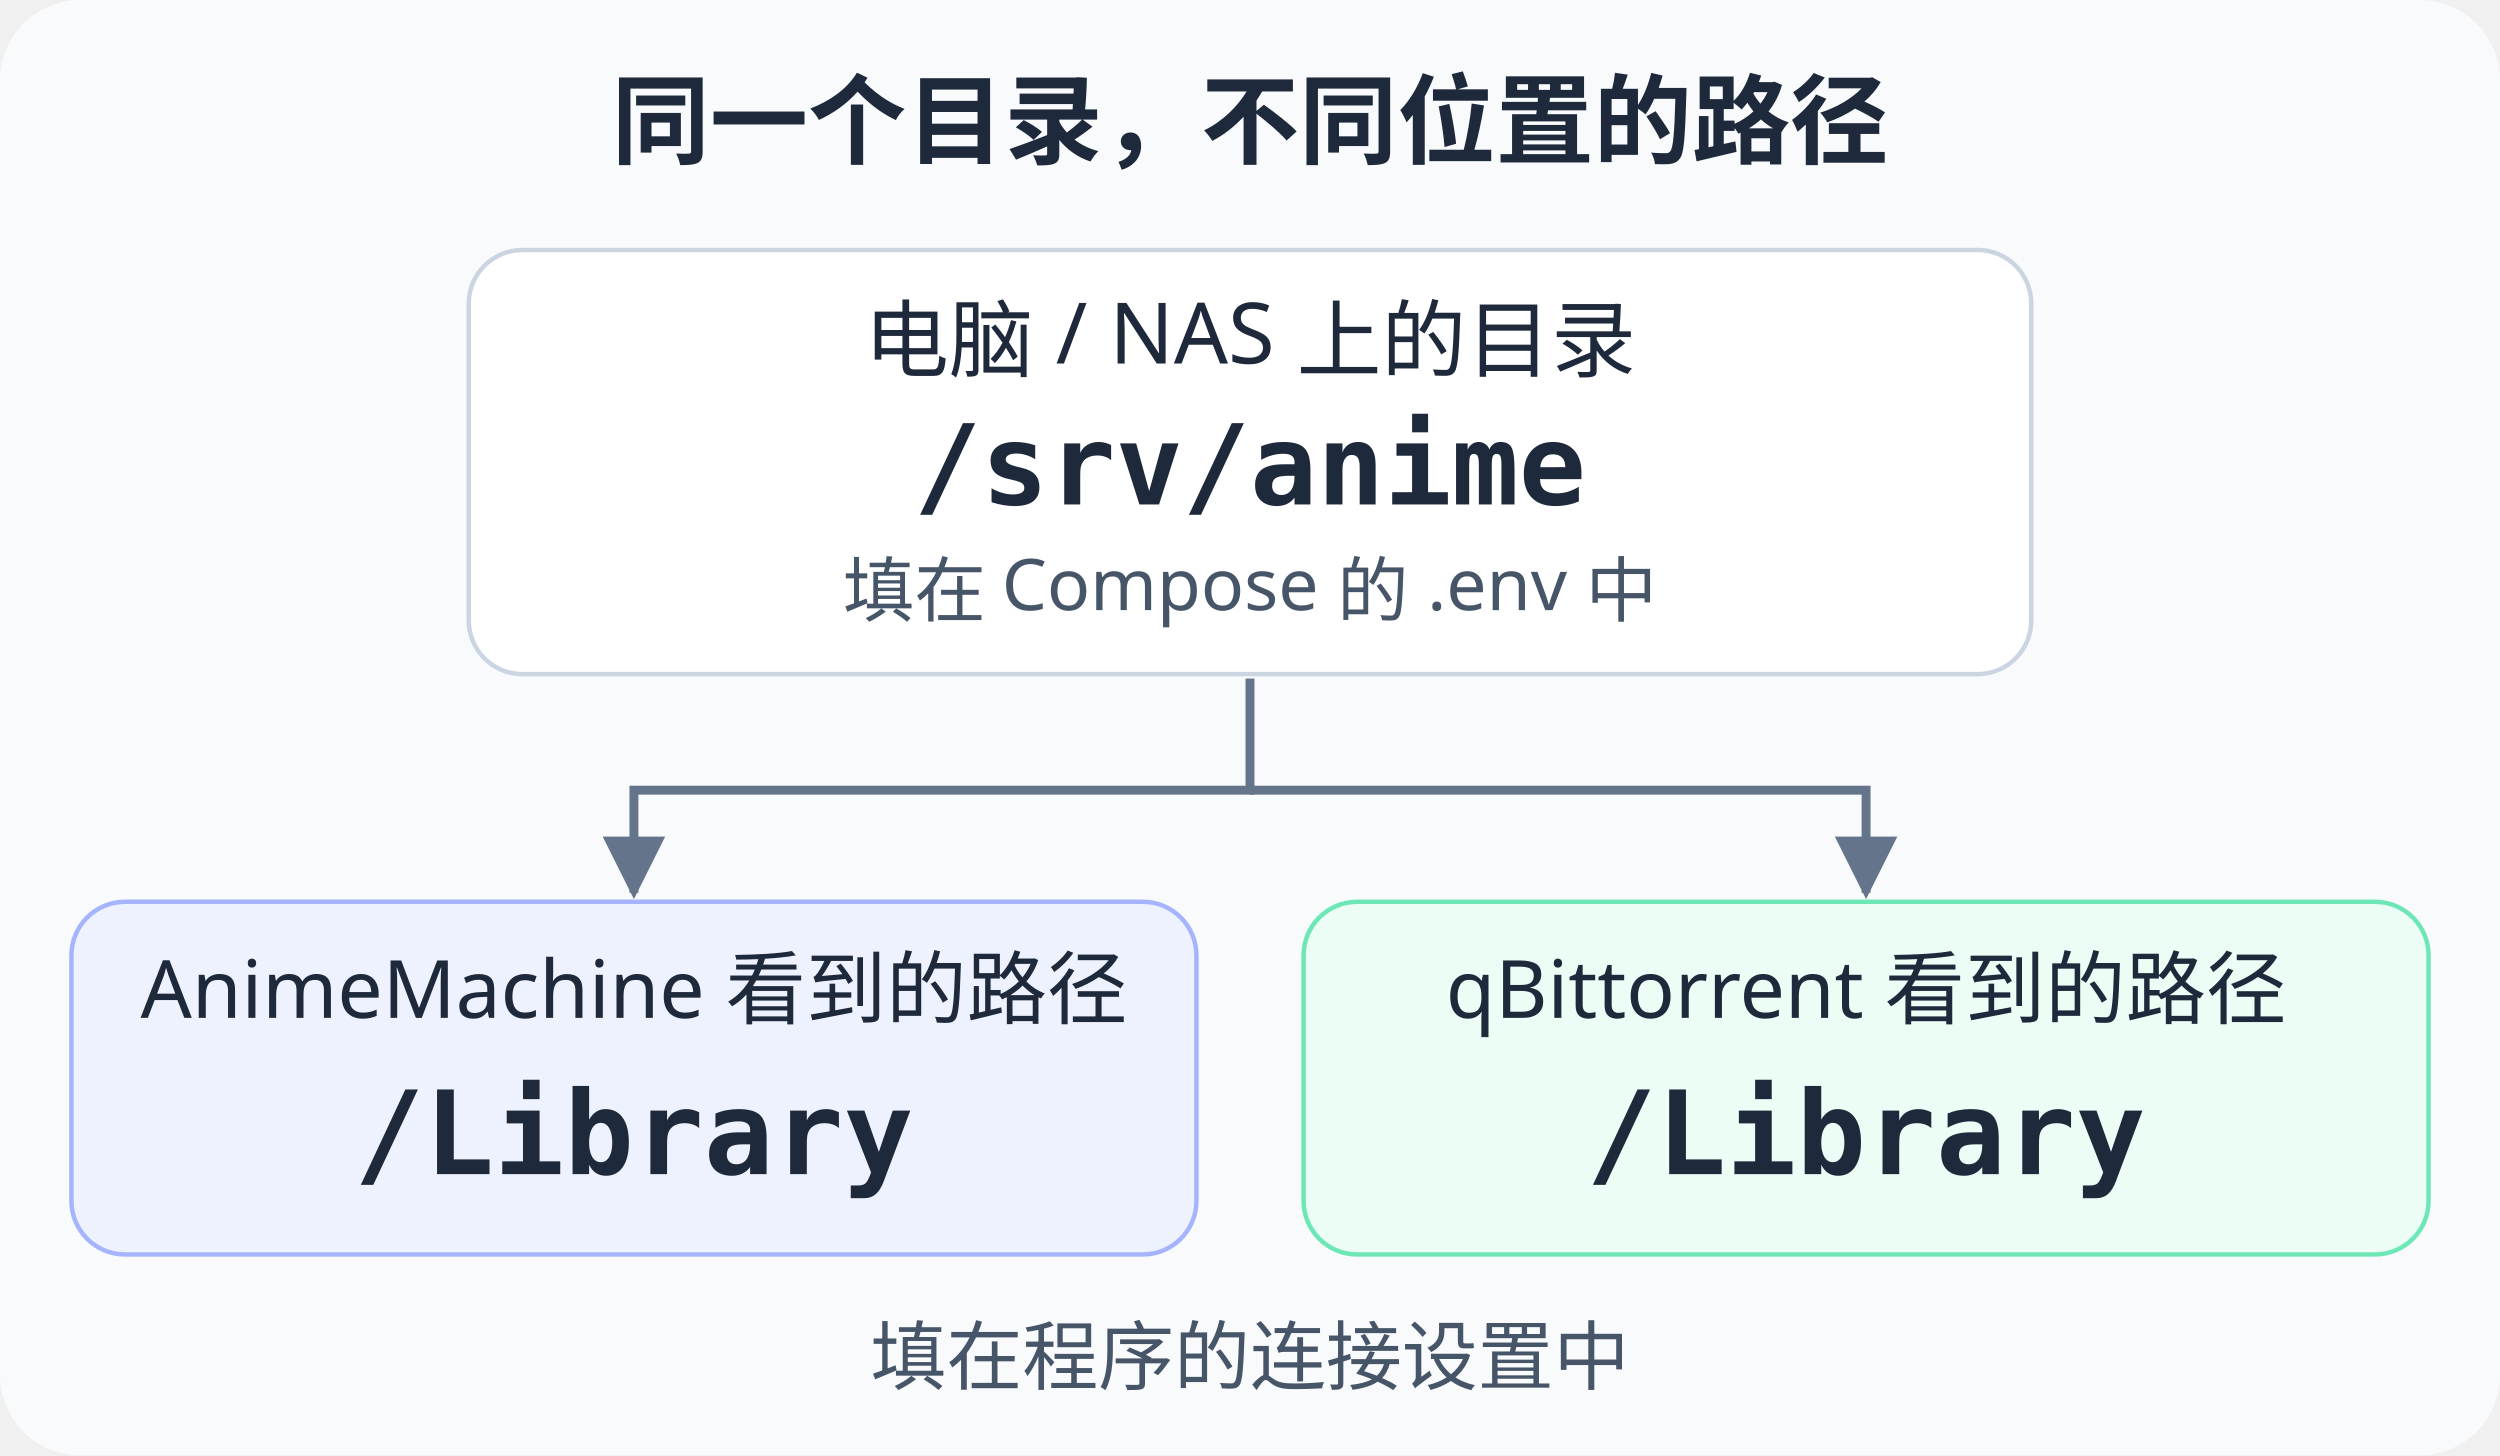
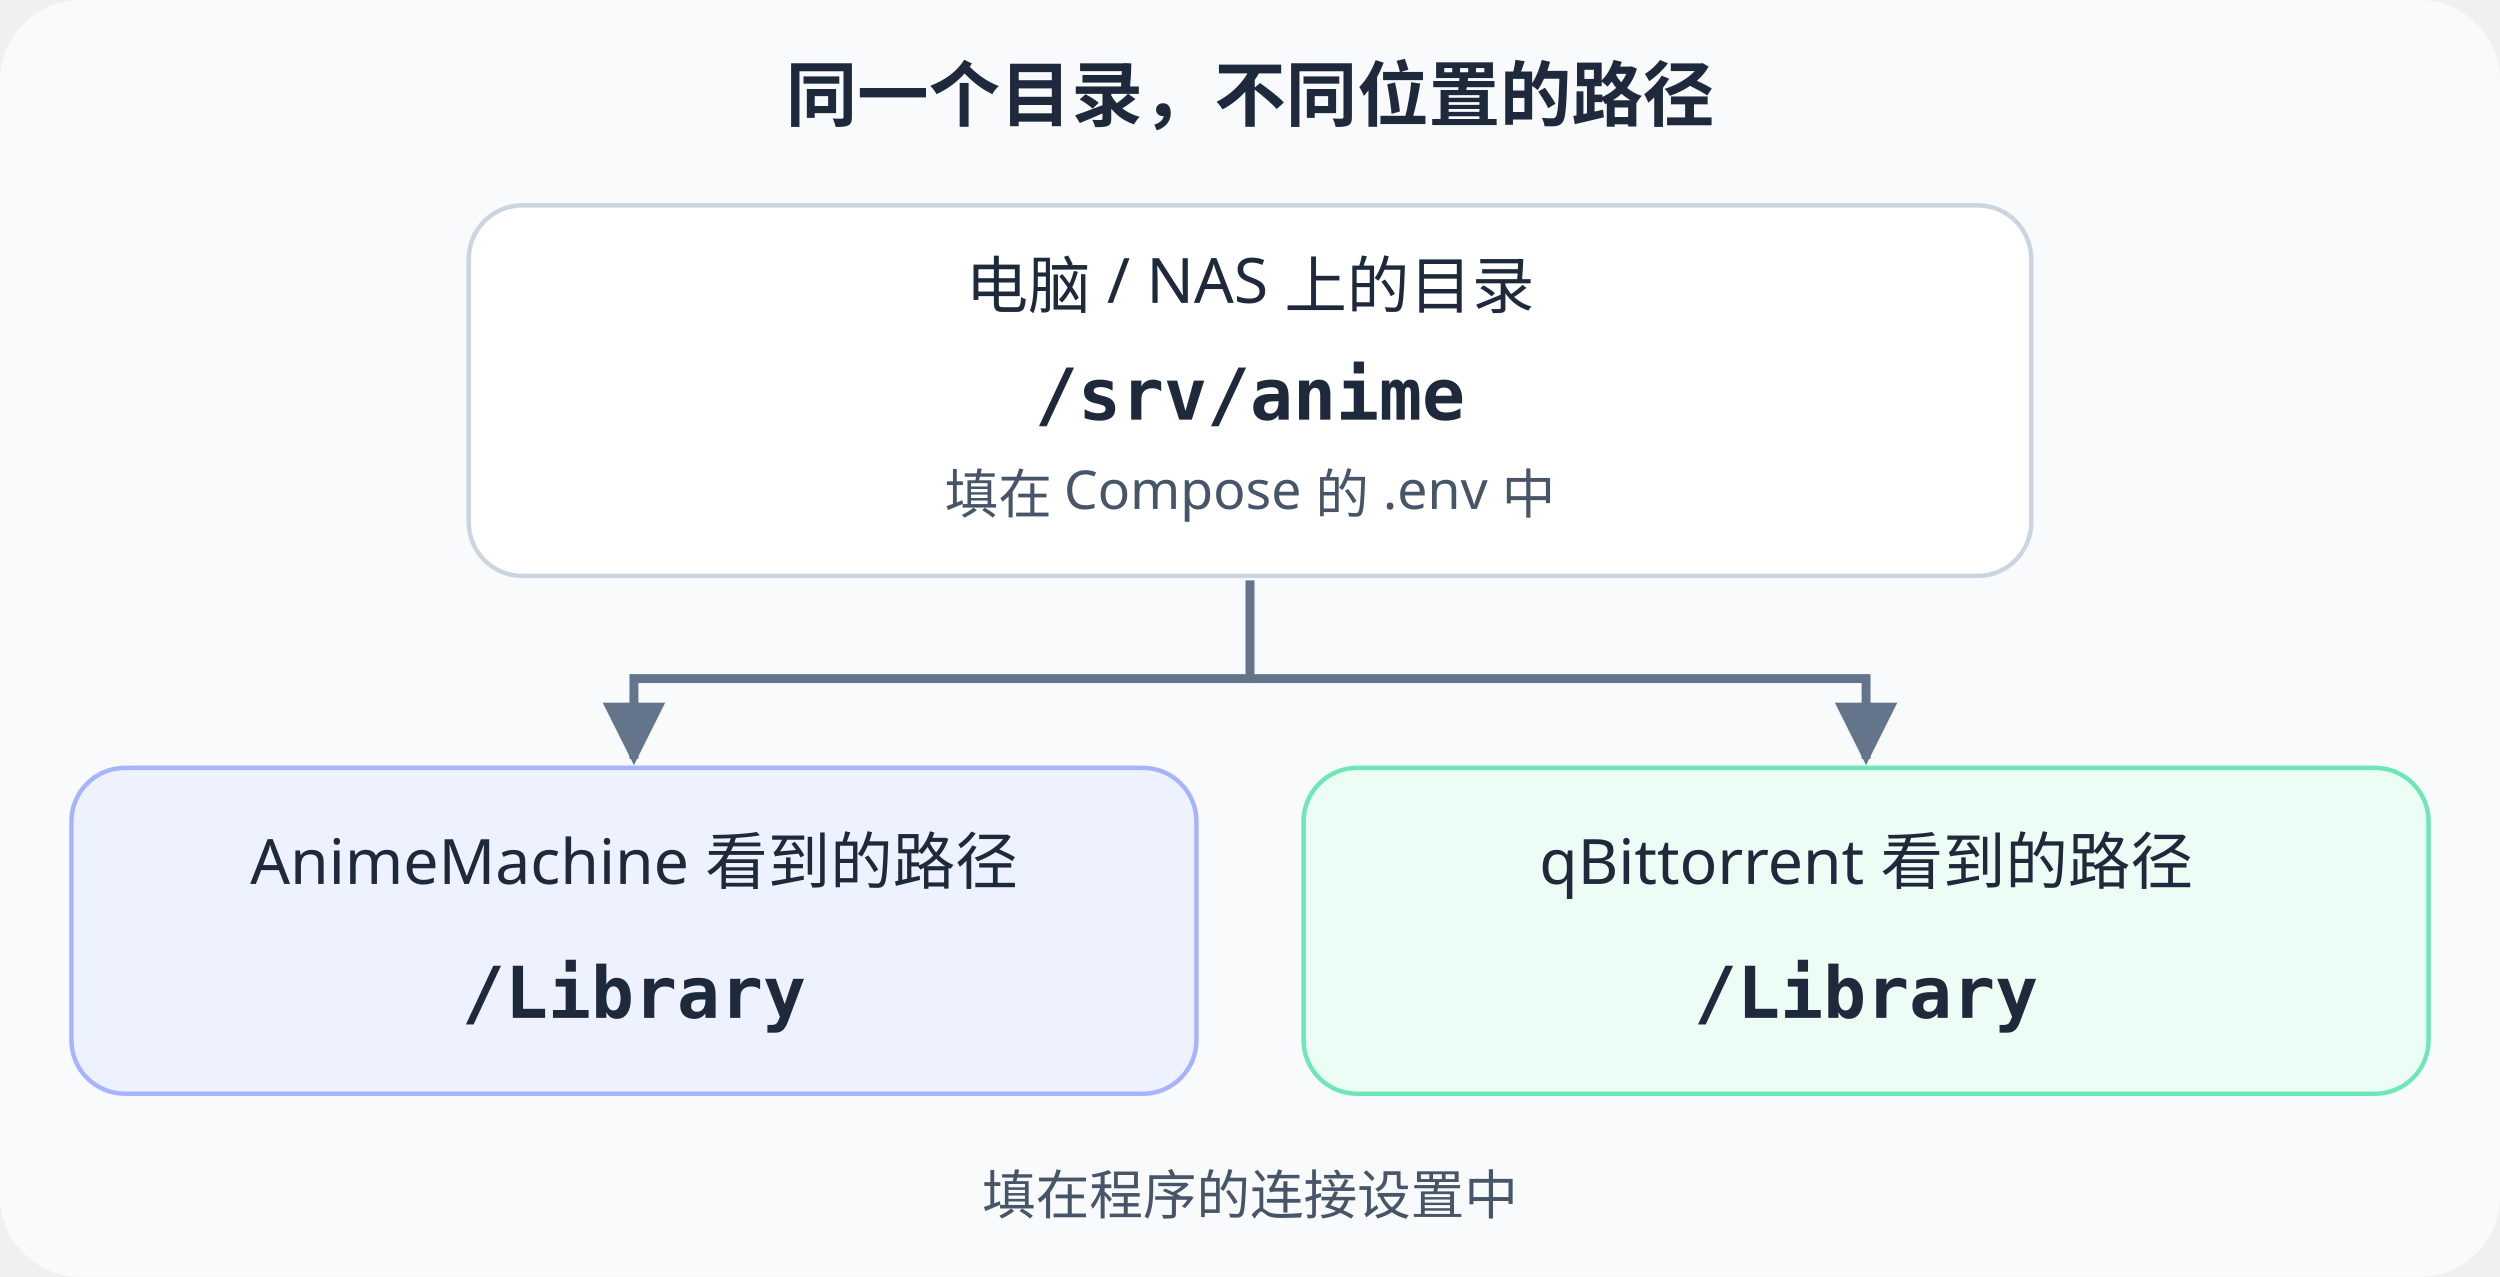
- <svg xmlns="http://www.w3.org/2000/svg" viewBox="0 0 560 326" role="img" aria-labelledby="title desc">
+ <svg xmlns="http://www.w3.org/2000/svg" width="560" height="286" viewBox="0 0 560 286" role="img" aria-labelledby="title desc">
  <defs>
    <marker id="arrow" viewBox="0 0 10 10" refX="9" refY="5" markerWidth="7" markerHeight="7" orient="auto">
      <path d="M 0 0 L 10 5 L 0 10 Z" fill="#64748b" />
    </marker>
  </defs>
-   <rect width="560" height="326" rx="18" fill="#f8fafc" />
+   <rect width="560" height="286" rx="18" fill="#f8fafc" />
  <g font-family="Segoe UI, Noto Sans, Noto Sans CJK SC, Noto Sans CJK JP, sans-serif" text-anchor="middle" fill="#1e293b">
-     <text x="280" y="35" font-size="22" font-weight="600">同一个目录，不同位置的路径</text>
-     <rect x="105" y="56" width="350" height="95" rx="12" fill="#fff" stroke="#cbd5e1" />
-     <text x="280" y="83" font-size="19">电脑 / NAS 上的目录</text>
-     <text x="280" y="113" font-size="25" font-weight="600" font-family="Consolas, monospace">/srv/anime</text>
-     <text x="280" y="138" font-size="16" fill="#475569">填在 Compose 的 .env 中</text>
-     <path d="M280 152 V177 H142 V200" fill="none" stroke="#64748b" stroke-width="2" marker-end="url(#arrow)" />
-     <path d="M280 177 H418 V200" fill="none" stroke="#64748b" stroke-width="2" marker-end="url(#arrow)" />
-     <rect x="16" y="202" width="252" height="79" rx="12" fill="#eef2ff" stroke="#a5b4fc" />
-     <rect x="292" y="202" width="252" height="79" rx="12" fill="#ecfdf5" stroke="#6ee7b7" />
-     <text x="142" y="228" font-size="18">AnimeMachine 看到的路径</text>
-     <text x="418" y="228" font-size="18">qBittorrent 看到的路径</text>
-     <text x="142" y="263" font-size="26" font-weight="600" font-family="Consolas, monospace">/Library</text>
-     <text x="418" y="263" font-size="26" font-weight="600" font-family="Consolas, monospace">/Library</text>
-     <text x="280" y="310" font-size="17" fill="#475569">填在程序的连接设置中</text>
+     <text x="280" y="27" font-size="16" font-weight="600">同一个目录，不同位置的路径</text>
+     <rect x="105" y="46" width="350" height="83" rx="12" fill="#fff" stroke="#cbd5e1" />
+     <text x="280" y="69" font-size="14">电脑 / NAS 上的目录</text>
+     <text x="280" y="94" font-size="16" font-weight="600" font-family="Consolas, monospace">/srv/anime</text>
+     <text x="280" y="115" font-size="12" fill="#475569">填在 Compose 的 .env 中</text>
+     <path d="M280 130 V152 H142 V170" fill="none" stroke="#64748b" stroke-width="2" marker-end="url(#arrow)" />
+     <path d="M280 152 H418 V170" fill="none" stroke="#64748b" stroke-width="2" marker-end="url(#arrow)" />
+     <rect x="16" y="172" width="252" height="73" rx="12" fill="#eef2ff" stroke="#a5b4fc" />
+     <rect x="292" y="172" width="252" height="73" rx="12" fill="#ecfdf5" stroke="#6ee7b7" />
+     <text x="142" y="198" font-size="14">AnimeMachine 看到的路径</text>
+     <text x="418" y="198" font-size="14">qBittorrent 看到的路径</text>
+     <text x="142" y="228" font-size="16" font-weight="600" font-family="Consolas, monospace">/Library</text>
+     <text x="418" y="228" font-size="16" font-weight="600" font-family="Consolas, monospace">/Library</text>
+     <text x="280" y="272" font-size="12" fill="#475569">填在程序的连接设置中</text>
  </g>
</svg>
